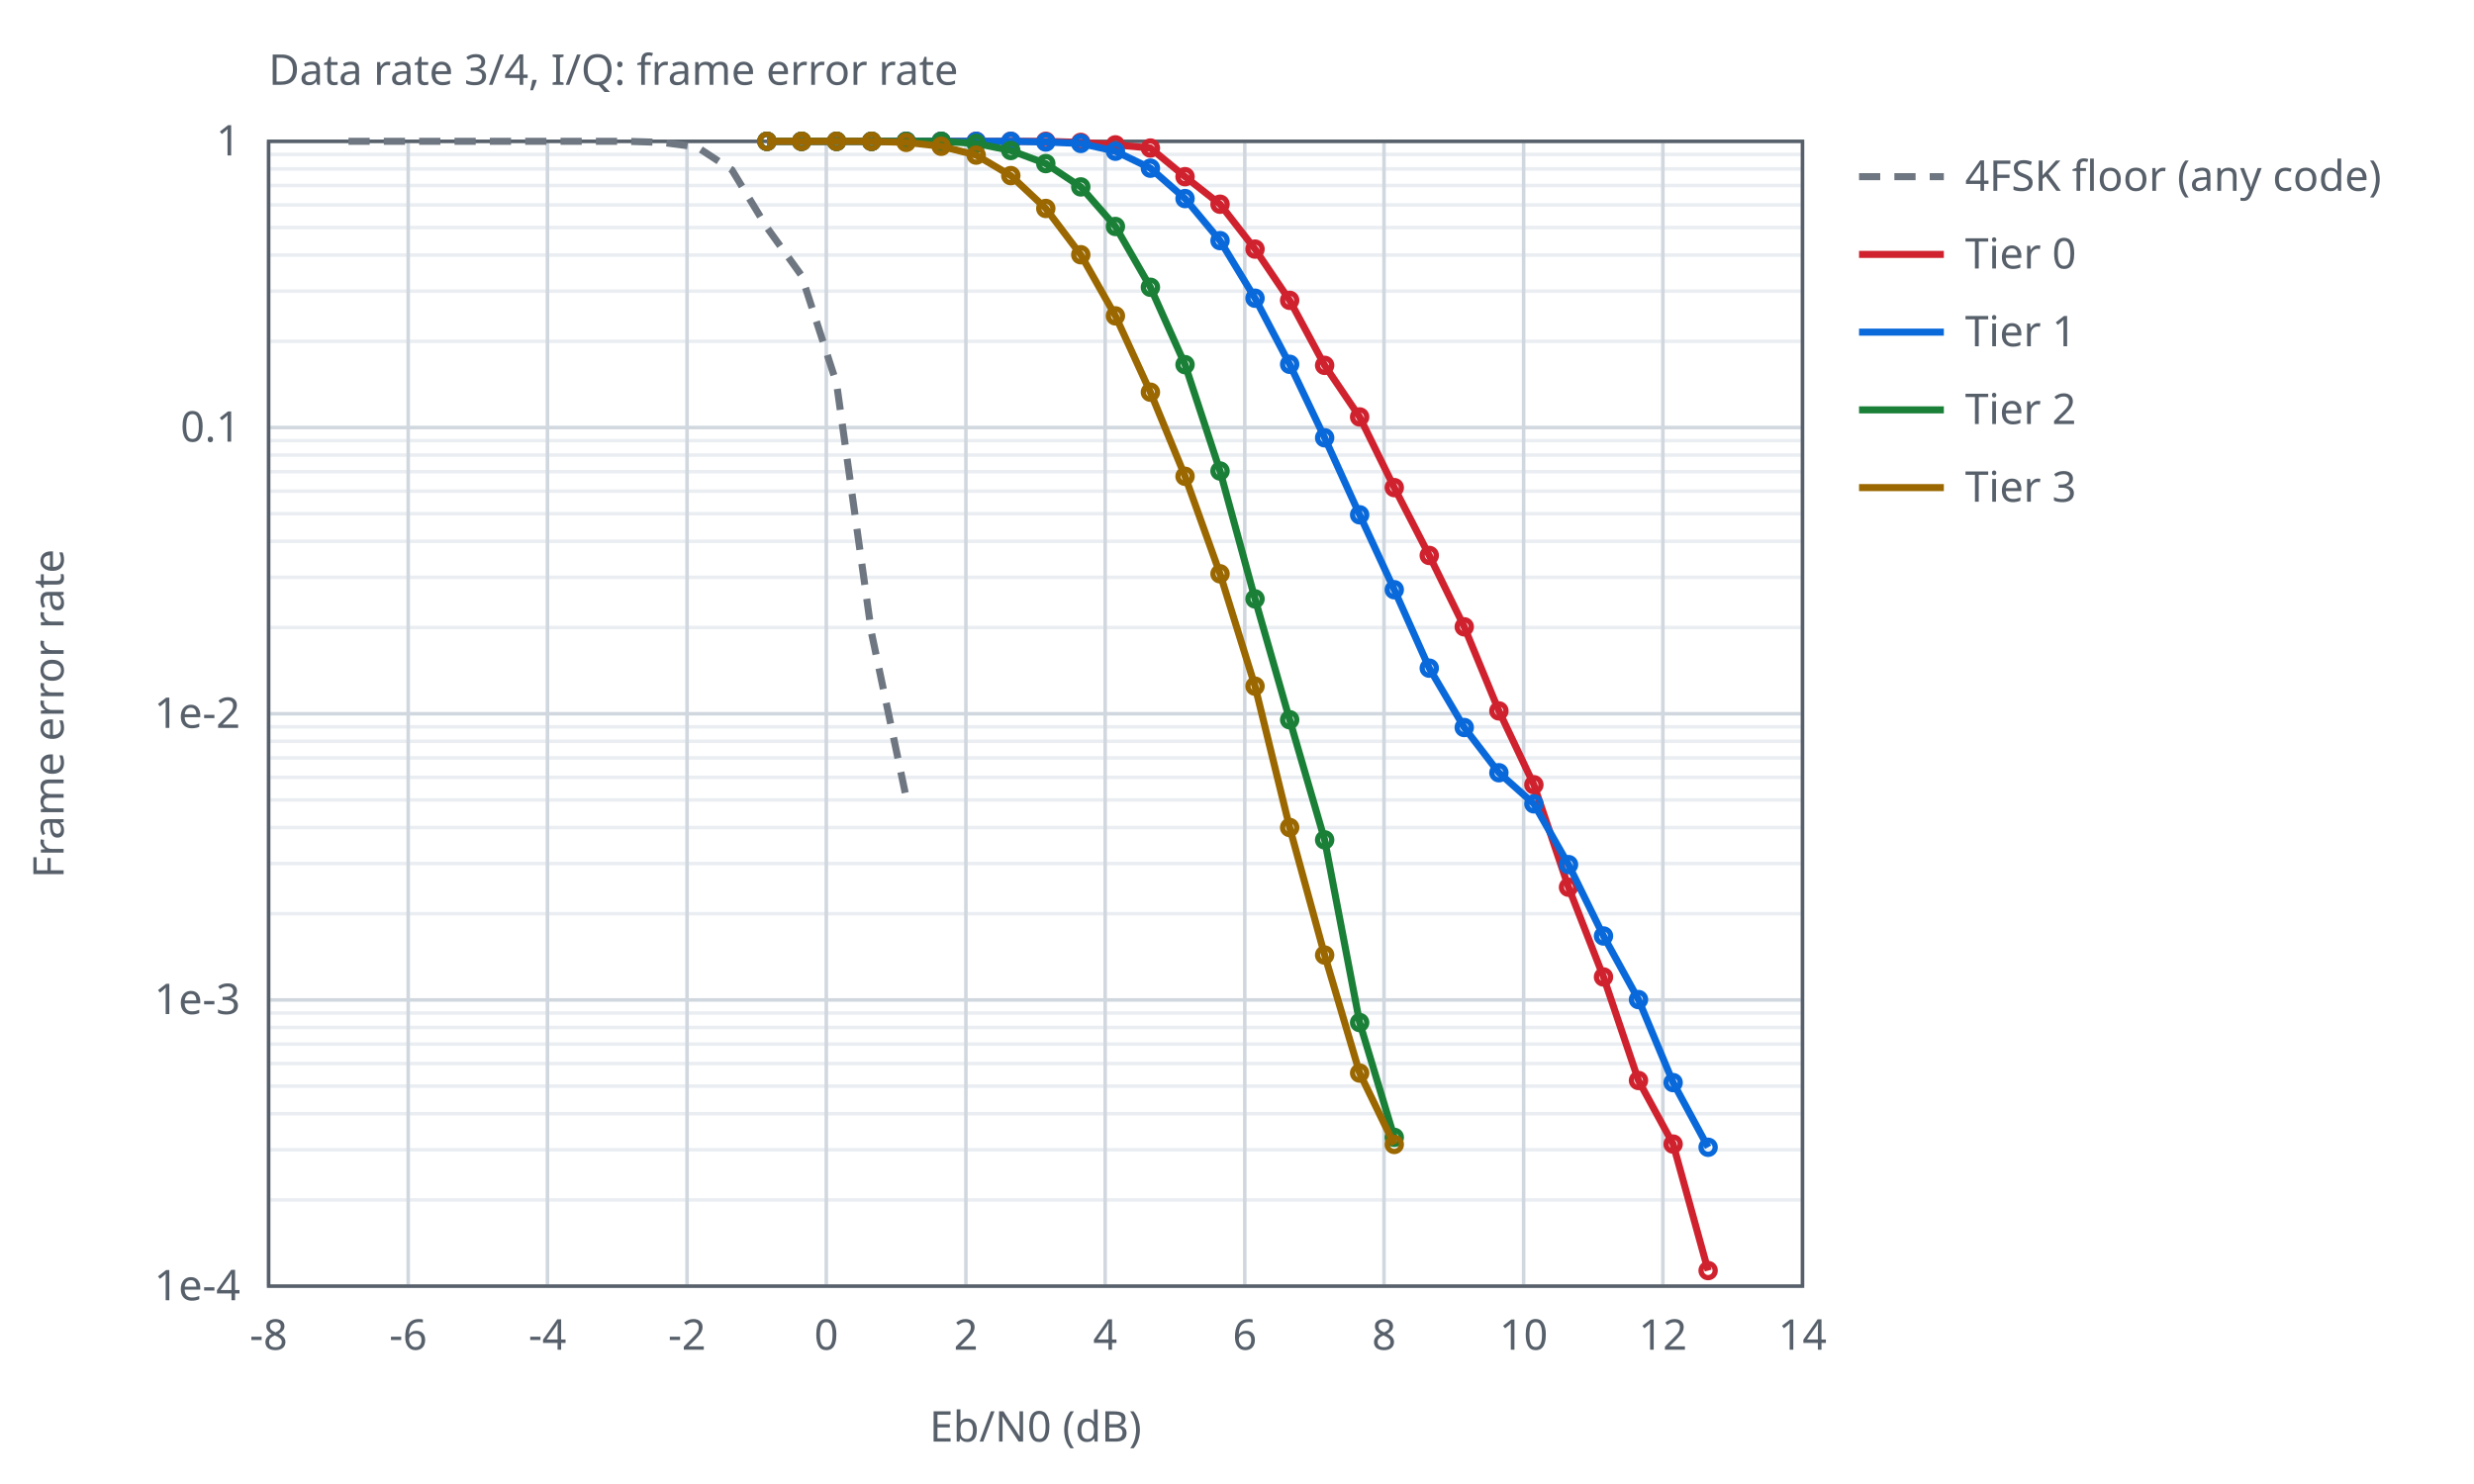
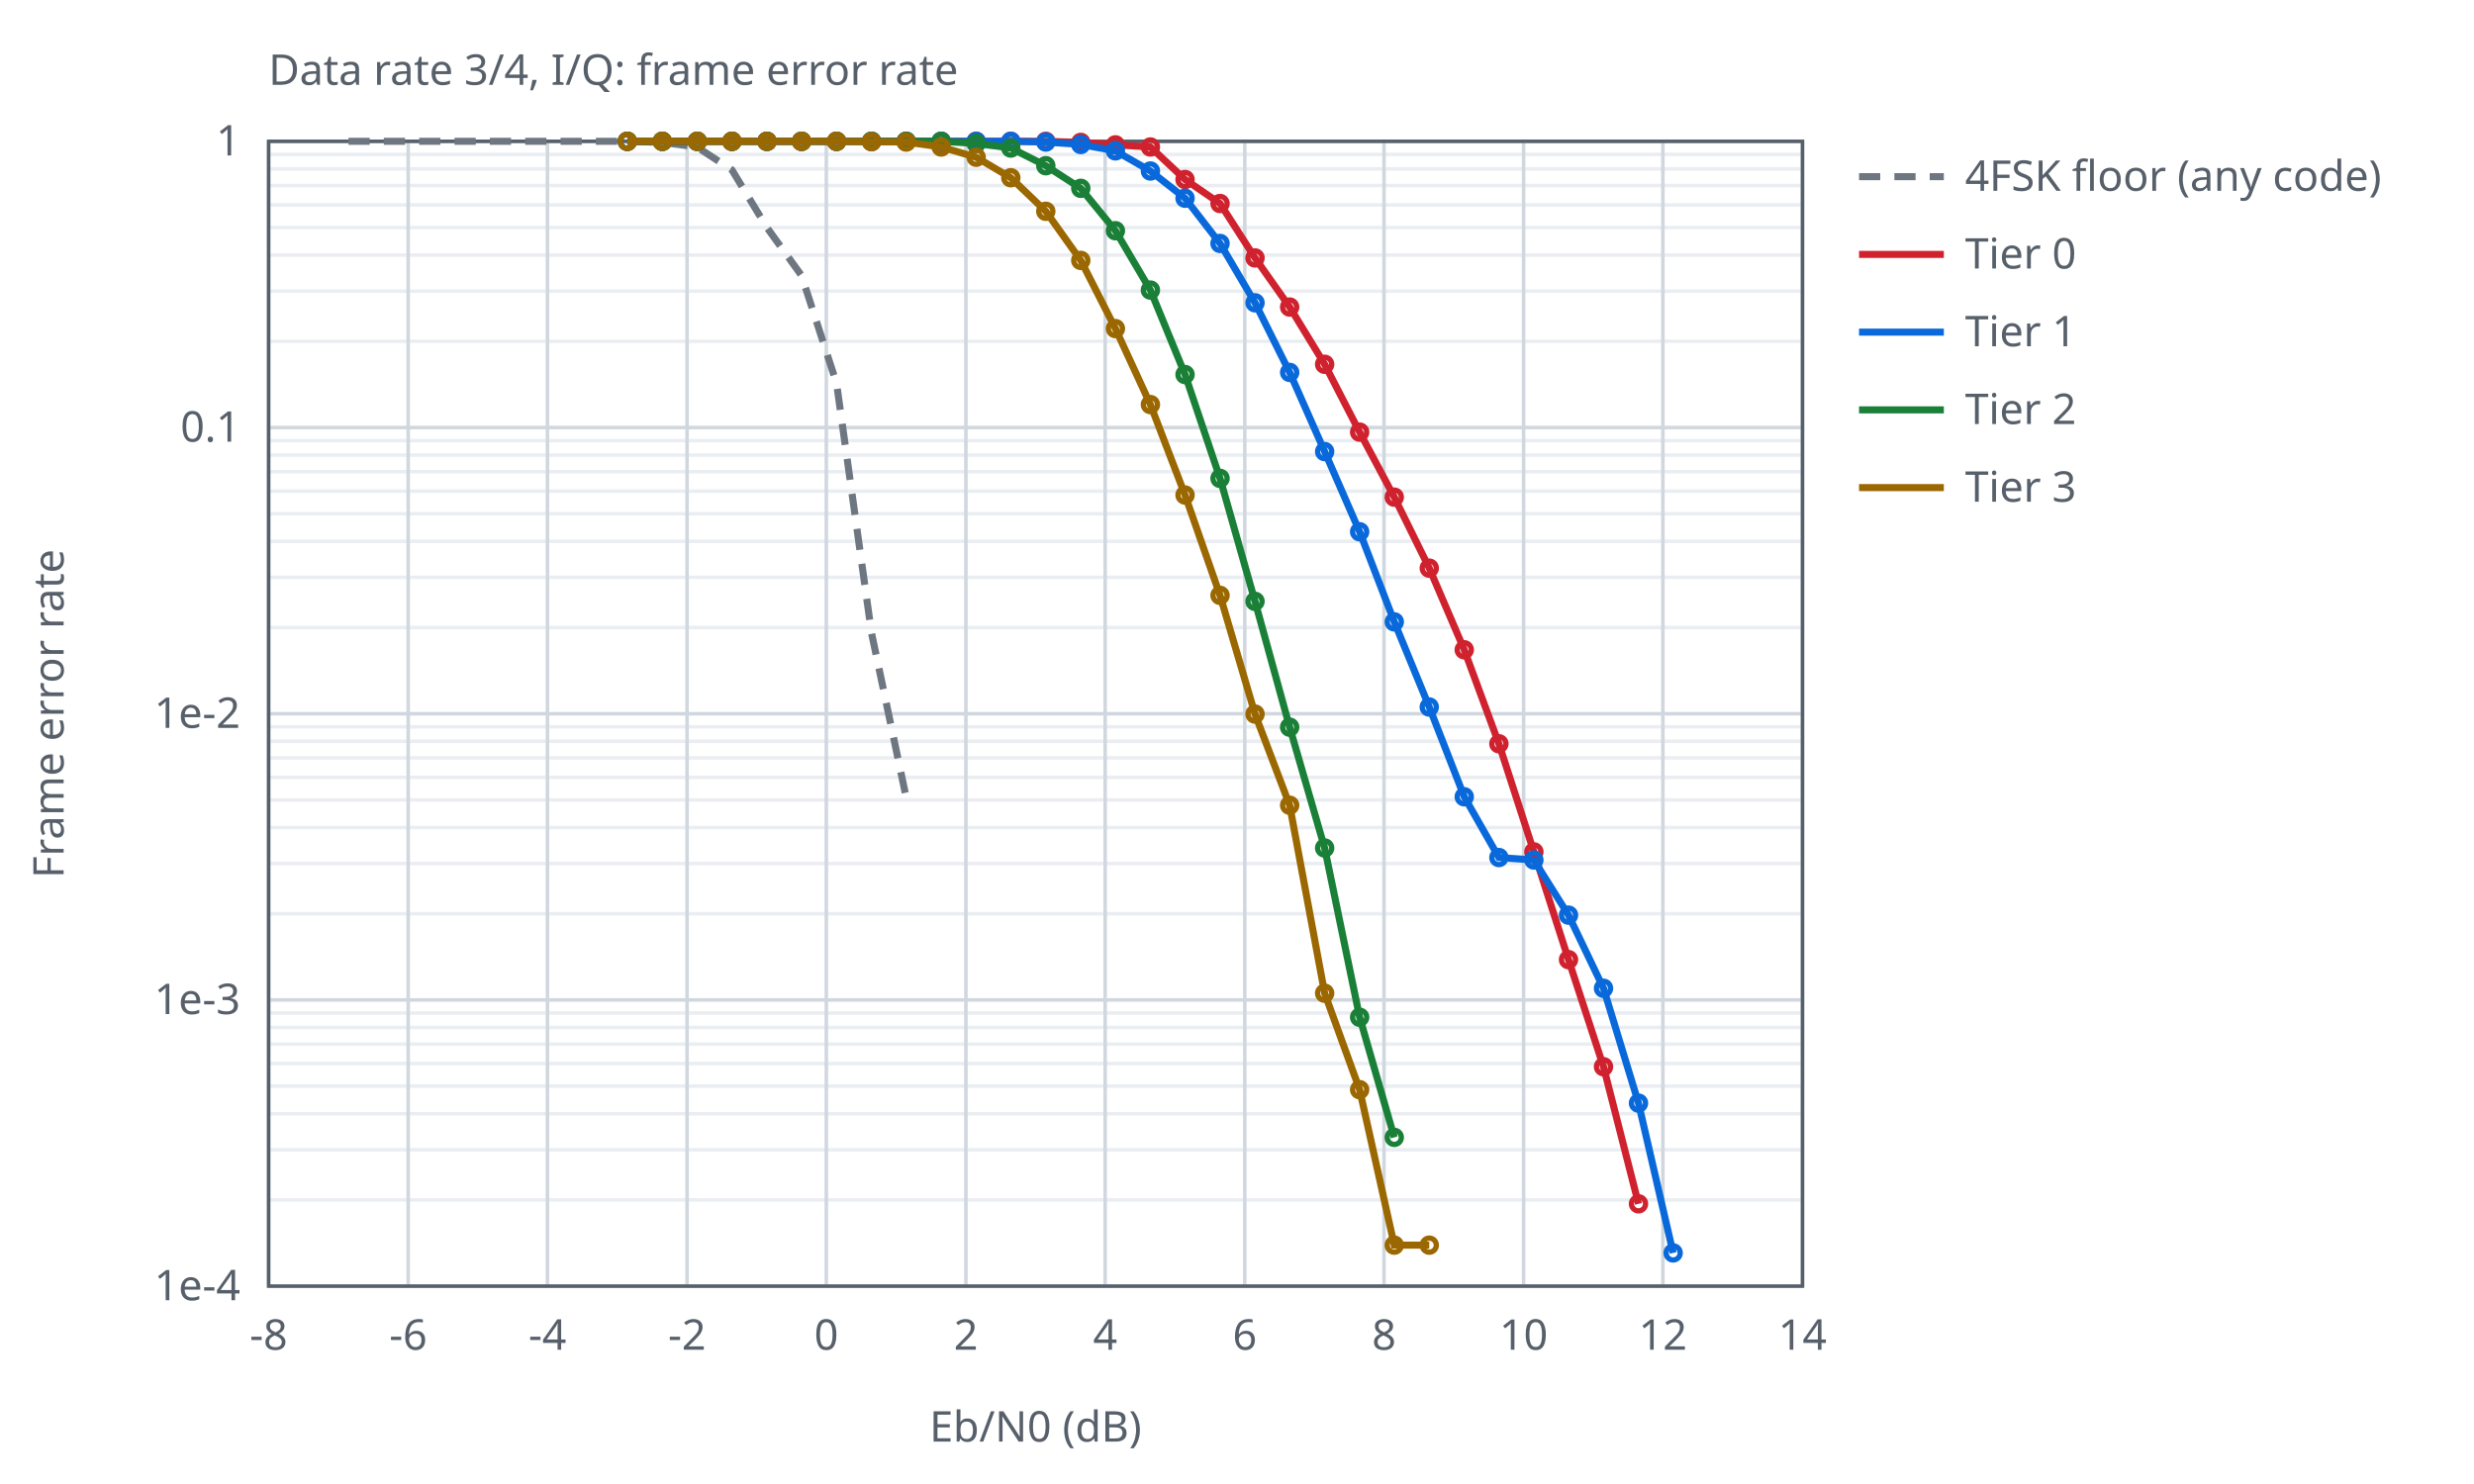
<svg xmlns="http://www.w3.org/2000/svg" width="700" height="420" viewBox="0 0 700 420">
  <style>text{font-family:sans-serif;font-size:12px;fill:#57606a}.ax{stroke:#57606a;stroke-width:1;fill:none}.gr{stroke:#d0d7de;stroke-width:1}.mi{stroke:#eaeef2;stroke-width:1}.r0{stroke:#6e7781}.r1{stroke:#bc4c00}.r2{stroke:#8250df}.s1{stroke:#cf222e}.s2{stroke:#0969da}.s3{stroke:#1a7f37}.s4{stroke:#9a6700}.l{fill:none;stroke-width:2}.p{fill:none;stroke-width:1.5}@media (prefers-color-scheme:dark){text{fill:#c9d1d9}.ax{stroke:#8b949e}.gr{stroke:#30363d}.mi{stroke:#21262d}.r0{stroke:#8b949e}.r1{stroke:#f0883e}.r2{stroke:#d2a8ff}.s1{stroke:#ff7b72}.s2{stroke:#58a6ff}.s3{stroke:#3fb950}.s4{stroke:#d29922}}</style>
  <text x="76.0" y="24">Data rate 3/4, I/Q: frame error rate</text>
  <line class="mi" x1="76.0" y1="96.6" x2="510.0" y2="96.6" />
  <line class="mi" x1="76.0" y1="82.4" x2="510.0" y2="82.4" />
  <line class="mi" x1="76.0" y1="72.2" x2="510.0" y2="72.2" />
  <line class="mi" x1="76.0" y1="64.4" x2="510.0" y2="64.4" />
  <line class="mi" x1="76.0" y1="58.0" x2="510.0" y2="58.0" />
  <line class="mi" x1="76.0" y1="52.5" x2="510.0" y2="52.5" />
  <line class="mi" x1="76.0" y1="47.8" x2="510.0" y2="47.8" />
  <line class="mi" x1="76.0" y1="43.7" x2="510.0" y2="43.7" />
  <line class="mi" x1="76.0" y1="177.6" x2="510.0" y2="177.6" />
  <line class="mi" x1="76.0" y1="163.4" x2="510.0" y2="163.4" />
  <line class="mi" x1="76.0" y1="153.2" x2="510.0" y2="153.2" />
  <line class="mi" x1="76.0" y1="145.4" x2="510.0" y2="145.4" />
  <line class="mi" x1="76.0" y1="139.0" x2="510.0" y2="139.0" />
  <line class="mi" x1="76.0" y1="133.5" x2="510.0" y2="133.5" />
  <line class="mi" x1="76.0" y1="128.8" x2="510.0" y2="128.8" />
  <line class="mi" x1="76.0" y1="124.7" x2="510.0" y2="124.7" />
  <line class="mi" x1="76.0" y1="258.6" x2="510.0" y2="258.6" />
  <line class="mi" x1="76.0" y1="244.4" x2="510.0" y2="244.4" />
  <line class="mi" x1="76.0" y1="234.2" x2="510.0" y2="234.2" />
  <line class="mi" x1="76.0" y1="226.4" x2="510.0" y2="226.4" />
  <line class="mi" x1="76.0" y1="220.0" x2="510.0" y2="220.0" />
  <line class="mi" x1="76.0" y1="214.5" x2="510.0" y2="214.5" />
  <line class="mi" x1="76.0" y1="209.8" x2="510.0" y2="209.8" />
  <line class="mi" x1="76.0" y1="205.7" x2="510.0" y2="205.7" />
  <line class="mi" x1="76.0" y1="339.6" x2="510.0" y2="339.6" />
  <line class="mi" x1="76.0" y1="325.4" x2="510.0" y2="325.4" />
  <line class="mi" x1="76.0" y1="315.2" x2="510.0" y2="315.2" />
  <line class="mi" x1="76.0" y1="307.4" x2="510.0" y2="307.4" />
  <line class="mi" x1="76.0" y1="301.0" x2="510.0" y2="301.0" />
  <line class="mi" x1="76.0" y1="295.5" x2="510.0" y2="295.5" />
  <line class="mi" x1="76.0" y1="290.8" x2="510.0" y2="290.8" />
  <line class="mi" x1="76.0" y1="286.7" x2="510.0" y2="286.7" />
  <line class="gr" x1="76.0" y1="364.0" x2="76.0" y2="40.0" />
  <text x="76.0" y="382.0" text-anchor="middle">-8</text>
  <line class="gr" x1="115.5" y1="364.0" x2="115.5" y2="40.0" />
  <text x="115.5" y="382.0" text-anchor="middle">-6</text>
  <line class="gr" x1="154.9" y1="364.0" x2="154.9" y2="40.0" />
  <text x="154.9" y="382.0" text-anchor="middle">-4</text>
  <line class="gr" x1="194.4" y1="364.0" x2="194.4" y2="40.0" />
  <text x="194.4" y="382.0" text-anchor="middle">-2</text>
  <line class="gr" x1="233.8" y1="364.0" x2="233.8" y2="40.0" />
  <text x="233.8" y="382.0" text-anchor="middle">0</text>
  <line class="gr" x1="273.3" y1="364.0" x2="273.3" y2="40.0" />
  <text x="273.3" y="382.0" text-anchor="middle">2</text>
  <line class="gr" x1="312.7" y1="364.0" x2="312.7" y2="40.0" />
  <text x="312.7" y="382.0" text-anchor="middle">4</text>
  <line class="gr" x1="352.2" y1="364.0" x2="352.2" y2="40.0" />
  <text x="352.2" y="382.0" text-anchor="middle">6</text>
  <line class="gr" x1="391.6" y1="364.0" x2="391.6" y2="40.0" />
  <text x="391.6" y="382.0" text-anchor="middle">8</text>
  <line class="gr" x1="431.1" y1="364.0" x2="431.1" y2="40.0" />
  <text x="431.1" y="382.0" text-anchor="middle">10</text>
  <line class="gr" x1="470.5" y1="364.0" x2="470.5" y2="40.0" />
  <text x="470.5" y="382.0" text-anchor="middle">12</text>
  <line class="gr" x1="510.0" y1="364.0" x2="510.0" y2="40.0" />
  <text x="510.0" y="382.0" text-anchor="middle">14</text>
  <line class="gr" x1="76.0" y1="40.0" x2="510.0" y2="40.0" />
  <text x="68.0" y="44.0" text-anchor="end">1</text>
  <line class="gr" x1="76.0" y1="121.0" x2="510.0" y2="121.0" />
  <text x="68.0" y="125.0" text-anchor="end">0.1</text>
  <line class="gr" x1="76.0" y1="202.0" x2="510.0" y2="202.0" />
  <text x="68.0" y="206.0" text-anchor="end">1e-2</text>
  <line class="gr" x1="76.0" y1="283.0" x2="510.0" y2="283.0" />
  <text x="68.0" y="287.0" text-anchor="end">1e-3</text>
  <line class="gr" x1="76.0" y1="364.0" x2="510.0" y2="364.0" />
  <text x="68.0" y="368.0" text-anchor="end">1e-4</text>
  <rect class="ax" x="76.0" y="40.0" width="434.0" height="324.0" />
  <text x="293.0" y="408.0" text-anchor="middle">Eb/N0 (dB)</text>
  <text x="18" y="202.0" text-anchor="middle" transform="rotate(-90 18 202.0)">Frame error rate</text>
  <path class="l r0" stroke-dasharray="6 4" d="M98.6,40.0 L108.5,40.0 L118.3,40.0 L128.2,40.0 L138.1,40.0 L147.9,40.0 L157.8,40.0 L167.7,40.0 L177.5,40.0 L187.4,40.3 L197.2,41.6 L207.1,48.1 L217.0,64.4 L226.8,78.0 L236.7,108.5 L246.6,179.2 L256.4,225.7" />
  <line class="l r0" stroke-dasharray="6 4" x1="526.0" y1="50.0" x2="550.0" y2="50.0" />
  <text x="556.0" y="54.0">4FSK floor (any code)</text>
-   <path class="l s1" d="M217.0,40.0 L226.8,40.0 L236.7,40.0 L246.6,40.0 L256.4,40.0 L266.3,40.0 L276.2,40.0 L286.0,40.0 L295.9,40.0 L305.8,40.3 L315.6,41.0 L325.5,41.9 L335.3,50.0 L345.2,57.8 L355.1,70.5 L364.9,85.0 L374.8,103.4 L384.7,118.0 L394.5,138.0 L404.4,157.2 L414.3,177.4 L424.1,201.2 L434.0,222.1 L443.8,251.1 L453.7,276.5 L463.6,305.8 L473.4,323.8 L483.3,359.6" />
+   <path class="l s1" d="M177.5,40.0 L187.4,40.0 L197.3,40.0 L207.1,40.0 L217.0,40.0 L226.8,40.0 L236.7,40.0 L246.6,40.0 L256.4,40.0 L266.3,40.0 L276.2,40.0 L286.0,40.0 L295.9,40.0 L305.8,40.3 L315.6,41.0 L325.5,41.6 L335.3,50.8 L345.2,57.6 L355.1,73.0 L364.9,86.9 L374.8,103.1 L384.7,122.3 L394.5,140.7 L404.4,160.8 L414.3,183.9 L424.1,210.5 L434.0,241.1 L443.8,271.6 L453.7,301.9 L463.6,340.7" />
+   <circle class="p s1" cx="177.5" cy="40.0" r="2" />
+   <circle class="p s1" cx="187.4" cy="40.0" r="2" />
+   <circle class="p s1" cx="197.3" cy="40.0" r="2" />
+   <circle class="p s1" cx="207.1" cy="40.0" r="2" />
  <circle class="p s1" cx="217.0" cy="40.0" r="2" />
  <circle class="p s1" cx="226.8" cy="40.0" r="2" />
  <circle class="p s1" cx="236.7" cy="40.0" r="2" />
  <circle class="p s1" cx="246.6" cy="40.0" r="2" />
  <circle class="p s1" cx="256.4" cy="40.0" r="2" />
  <circle class="p s1" cx="266.3" cy="40.0" r="2" />
  <circle class="p s1" cx="276.2" cy="40.0" r="2" />
  <circle class="p s1" cx="286.0" cy="40.0" r="2" />
  <circle class="p s1" cx="295.9" cy="40.0" r="2" />
  <circle class="p s1" cx="305.8" cy="40.3" r="2" />
  <circle class="p s1" cx="315.6" cy="41.0" r="2" />
-   <circle class="p s1" cx="325.5" cy="41.9" r="2" />
-   <circle class="p s1" cx="335.3" cy="50.0" r="2" />
-   <circle class="p s1" cx="345.2" cy="57.8" r="2" />
-   <circle class="p s1" cx="355.1" cy="70.5" r="2" />
-   <circle class="p s1" cx="364.9" cy="85.0" r="2" />
-   <circle class="p s1" cx="374.8" cy="103.4" r="2" />
-   <circle class="p s1" cx="384.7" cy="118.0" r="2" />
-   <circle class="p s1" cx="394.5" cy="138.0" r="2" />
-   <circle class="p s1" cx="404.4" cy="157.2" r="2" />
-   <circle class="p s1" cx="414.3" cy="177.4" r="2" />
-   <circle class="p s1" cx="424.1" cy="201.2" r="2" />
-   <circle class="p s1" cx="434.0" cy="222.1" r="2" />
-   <circle class="p s1" cx="443.8" cy="251.1" r="2" />
-   <circle class="p s1" cx="453.7" cy="276.5" r="2" />
-   <circle class="p s1" cx="463.6" cy="305.8" r="2" />
-   <circle class="p s1" cx="473.4" cy="323.8" r="2" />
-   <circle class="p s1" cx="483.3" cy="359.6" r="2" />
+   <circle class="p s1" cx="325.5" cy="41.6" r="2" />
+   <circle class="p s1" cx="335.3" cy="50.8" r="2" />
+   <circle class="p s1" cx="345.2" cy="57.6" r="2" />
+   <circle class="p s1" cx="355.1" cy="73.0" r="2" />
+   <circle class="p s1" cx="364.9" cy="86.9" r="2" />
+   <circle class="p s1" cx="374.8" cy="103.1" r="2" />
+   <circle class="p s1" cx="384.7" cy="122.3" r="2" />
+   <circle class="p s1" cx="394.5" cy="140.7" r="2" />
+   <circle class="p s1" cx="404.4" cy="160.8" r="2" />
+   <circle class="p s1" cx="414.3" cy="183.9" r="2" />
+   <circle class="p s1" cx="424.1" cy="210.5" r="2" />
+   <circle class="p s1" cx="434.0" cy="241.1" r="2" />
+   <circle class="p s1" cx="443.8" cy="271.6" r="2" />
+   <circle class="p s1" cx="453.7" cy="301.9" r="2" />
+   <circle class="p s1" cx="463.6" cy="340.7" r="2" />
  <line class="l s1" x1="526.0" y1="72.0" x2="550.0" y2="72.0" />
  <text x="556.0" y="76.0">Tier 0</text>
-   <path class="l s2" d="M217.0,40.0 L226.8,40.0 L236.7,40.0 L246.6,40.0 L256.4,40.0 L266.3,40.0 L276.2,40.0 L286.0,40.0 L295.9,40.2 L305.8,40.6 L315.6,42.8 L325.5,47.6 L335.3,56.2 L345.2,68.1 L355.1,84.4 L364.9,103.1 L374.8,123.9 L384.7,145.7 L394.5,166.9 L404.4,189.1 L414.3,205.9 L424.1,218.7 L434.0,227.5 L443.8,244.7 L453.7,264.9 L463.6,282.9 L473.4,306.4 L483.3,324.7" />
+   <path class="l s2" d="M177.5,40.0 L187.4,40.0 L197.3,40.0 L207.1,40.0 L217.0,40.0 L226.8,40.0 L236.7,40.0 L246.6,40.0 L256.4,40.0 L266.3,40.0 L276.2,40.0 L286.0,40.0 L295.9,40.2 L305.8,40.9 L315.6,42.7 L325.5,48.4 L335.3,56.1 L345.2,68.9 L355.1,85.7 L364.9,105.4 L374.8,127.8 L384.7,150.5 L394.5,176.0 L404.4,200.1 L414.3,225.5 L424.1,242.7 L434.0,243.4 L443.8,259.0 L453.7,279.7 L463.6,312.2 L473.4,354.6" />
+   <circle class="p s2" cx="177.5" cy="40.0" r="2" />
+   <circle class="p s2" cx="187.4" cy="40.0" r="2" />
+   <circle class="p s2" cx="197.3" cy="40.0" r="2" />
+   <circle class="p s2" cx="207.1" cy="40.0" r="2" />
  <circle class="p s2" cx="217.0" cy="40.0" r="2" />
  <circle class="p s2" cx="226.8" cy="40.0" r="2" />
  <circle class="p s2" cx="236.7" cy="40.0" r="2" />
  <circle class="p s2" cx="246.6" cy="40.0" r="2" />
  <circle class="p s2" cx="256.4" cy="40.0" r="2" />
  <circle class="p s2" cx="266.3" cy="40.0" r="2" />
  <circle class="p s2" cx="276.2" cy="40.0" r="2" />
  <circle class="p s2" cx="286.0" cy="40.0" r="2" />
  <circle class="p s2" cx="295.9" cy="40.2" r="2" />
-   <circle class="p s2" cx="305.8" cy="40.6" r="2" />
-   <circle class="p s2" cx="315.6" cy="42.8" r="2" />
-   <circle class="p s2" cx="325.5" cy="47.6" r="2" />
-   <circle class="p s2" cx="335.3" cy="56.2" r="2" />
-   <circle class="p s2" cx="345.2" cy="68.1" r="2" />
-   <circle class="p s2" cx="355.1" cy="84.4" r="2" />
-   <circle class="p s2" cx="364.9" cy="103.1" r="2" />
-   <circle class="p s2" cx="374.8" cy="123.9" r="2" />
-   <circle class="p s2" cx="384.7" cy="145.7" r="2" />
-   <circle class="p s2" cx="394.5" cy="166.9" r="2" />
-   <circle class="p s2" cx="404.4" cy="189.1" r="2" />
-   <circle class="p s2" cx="414.3" cy="205.9" r="2" />
-   <circle class="p s2" cx="424.1" cy="218.7" r="2" />
-   <circle class="p s2" cx="434.0" cy="227.5" r="2" />
-   <circle class="p s2" cx="443.8" cy="244.7" r="2" />
-   <circle class="p s2" cx="453.7" cy="264.9" r="2" />
-   <circle class="p s2" cx="463.6" cy="282.9" r="2" />
-   <circle class="p s2" cx="473.4" cy="306.4" r="2" />
-   <circle class="p s2" cx="483.3" cy="324.7" r="2" />
+   <circle class="p s2" cx="305.8" cy="40.9" r="2" />
+   <circle class="p s2" cx="315.6" cy="42.7" r="2" />
+   <circle class="p s2" cx="325.5" cy="48.4" r="2" />
+   <circle class="p s2" cx="335.3" cy="56.1" r="2" />
+   <circle class="p s2" cx="345.2" cy="68.9" r="2" />
+   <circle class="p s2" cx="355.1" cy="85.7" r="2" />
+   <circle class="p s2" cx="364.9" cy="105.4" r="2" />
+   <circle class="p s2" cx="374.8" cy="127.8" r="2" />
+   <circle class="p s2" cx="384.7" cy="150.5" r="2" />
+   <circle class="p s2" cx="394.5" cy="176.0" r="2" />
+   <circle class="p s2" cx="404.4" cy="200.1" r="2" />
+   <circle class="p s2" cx="414.3" cy="225.5" r="2" />
+   <circle class="p s2" cx="424.1" cy="242.7" r="2" />
+   <circle class="p s2" cx="434.0" cy="243.4" r="2" />
+   <circle class="p s2" cx="443.8" cy="259.0" r="2" />
+   <circle class="p s2" cx="453.7" cy="279.7" r="2" />
+   <circle class="p s2" cx="463.6" cy="312.2" r="2" />
+   <circle class="p s2" cx="473.4" cy="354.6" r="2" />
  <line class="l s2" x1="526.0" y1="94.0" x2="550.0" y2="94.0" />
  <text x="556.0" y="98.0">Tier 1</text>
-   <path class="l s3" d="M217.0,40.0 L226.8,40.0 L236.7,40.0 L246.6,40.0 L256.4,40.0 L266.3,40.0 L276.2,40.6 L286.0,42.6 L295.9,46.3 L305.8,52.9 L315.6,64.1 L325.5,81.3 L335.3,103.2 L345.2,133.3 L355.1,169.5 L364.9,203.7 L374.8,237.7 L384.7,289.4 L394.5,321.9" />
+   <path class="l s3" d="M177.5,40.0 L187.4,40.0 L197.3,40.0 L207.1,40.0 L217.0,40.0 L226.8,40.0 L236.7,40.0 L246.6,40.0 L256.4,40.0 L266.3,40.0 L276.2,40.6 L286.0,41.9 L295.9,46.9 L305.8,53.3 L315.6,65.3 L325.5,82.1 L335.3,106.0 L345.2,135.4 L355.1,170.2 L364.9,205.8 L374.8,240.0 L384.7,287.9 L394.5,321.9" />
+   <circle class="p s3" cx="177.5" cy="40.0" r="2" />
+   <circle class="p s3" cx="187.4" cy="40.0" r="2" />
+   <circle class="p s3" cx="197.3" cy="40.0" r="2" />
+   <circle class="p s3" cx="207.1" cy="40.0" r="2" />
  <circle class="p s3" cx="217.0" cy="40.0" r="2" />
  <circle class="p s3" cx="226.8" cy="40.0" r="2" />
  <circle class="p s3" cx="236.7" cy="40.0" r="2" />
  <circle class="p s3" cx="246.6" cy="40.0" r="2" />
  <circle class="p s3" cx="256.4" cy="40.0" r="2" />
  <circle class="p s3" cx="266.3" cy="40.0" r="2" />
  <circle class="p s3" cx="276.2" cy="40.6" r="2" />
-   <circle class="p s3" cx="286.0" cy="42.6" r="2" />
-   <circle class="p s3" cx="295.9" cy="46.3" r="2" />
-   <circle class="p s3" cx="305.8" cy="52.9" r="2" />
-   <circle class="p s3" cx="315.6" cy="64.1" r="2" />
-   <circle class="p s3" cx="325.5" cy="81.3" r="2" />
-   <circle class="p s3" cx="335.3" cy="103.2" r="2" />
-   <circle class="p s3" cx="345.2" cy="133.3" r="2" />
-   <circle class="p s3" cx="355.1" cy="169.5" r="2" />
-   <circle class="p s3" cx="364.9" cy="203.7" r="2" />
-   <circle class="p s3" cx="374.8" cy="237.7" r="2" />
-   <circle class="p s3" cx="384.7" cy="289.4" r="2" />
+   <circle class="p s3" cx="286.0" cy="41.9" r="2" />
+   <circle class="p s3" cx="295.9" cy="46.9" r="2" />
+   <circle class="p s3" cx="305.8" cy="53.3" r="2" />
+   <circle class="p s3" cx="315.6" cy="65.3" r="2" />
+   <circle class="p s3" cx="325.5" cy="82.1" r="2" />
+   <circle class="p s3" cx="335.3" cy="106.0" r="2" />
+   <circle class="p s3" cx="345.2" cy="135.4" r="2" />
+   <circle class="p s3" cx="355.1" cy="170.2" r="2" />
+   <circle class="p s3" cx="364.9" cy="205.8" r="2" />
+   <circle class="p s3" cx="374.8" cy="240.0" r="2" />
+   <circle class="p s3" cx="384.7" cy="287.9" r="2" />
  <circle class="p s3" cx="394.5" cy="321.9" r="2" />
  <line class="l s3" x1="526.0" y1="116.0" x2="550.0" y2="116.0" />
  <text x="556.0" y="120.0">Tier 2</text>
-   <path class="l s4" d="M217.0,40.0 L226.8,40.0 L236.7,40.0 L246.6,40.0 L256.4,40.3 L266.3,41.4 L276.2,43.9 L286.0,49.7 L295.9,59.0 L305.8,72.1 L315.6,89.4 L325.5,111.0 L335.3,134.8 L345.2,162.4 L355.1,194.2 L364.9,234.2 L374.8,270.3 L384.7,303.7 L394.5,323.9" />
+   <path class="l s4" d="M177.5,40.0 L187.4,40.0 L197.3,40.0 L207.1,40.0 L217.0,40.0 L226.8,40.0 L236.7,40.0 L246.6,40.1 L256.4,40.2 L266.3,41.6 L276.2,44.5 L286.0,50.3 L295.9,59.8 L305.8,73.7 L315.6,93.0 L325.5,114.5 L335.3,140.1 L345.2,168.5 L355.1,202.1 L364.9,227.9 L374.8,281.1 L384.7,308.4 L394.5,352.4 L404.4,352.4" />
+   <circle class="p s4" cx="177.5" cy="40.0" r="2" />
+   <circle class="p s4" cx="187.4" cy="40.0" r="2" />
+   <circle class="p s4" cx="197.3" cy="40.0" r="2" />
+   <circle class="p s4" cx="207.1" cy="40.0" r="2" />
  <circle class="p s4" cx="217.0" cy="40.0" r="2" />
  <circle class="p s4" cx="226.8" cy="40.0" r="2" />
  <circle class="p s4" cx="236.7" cy="40.0" r="2" />
-   <circle class="p s4" cx="246.6" cy="40.0" r="2" />
-   <circle class="p s4" cx="256.4" cy="40.3" r="2" />
-   <circle class="p s4" cx="266.3" cy="41.4" r="2" />
-   <circle class="p s4" cx="276.2" cy="43.9" r="2" />
-   <circle class="p s4" cx="286.0" cy="49.7" r="2" />
-   <circle class="p s4" cx="295.9" cy="59.0" r="2" />
-   <circle class="p s4" cx="305.8" cy="72.1" r="2" />
-   <circle class="p s4" cx="315.6" cy="89.4" r="2" />
-   <circle class="p s4" cx="325.5" cy="111.0" r="2" />
-   <circle class="p s4" cx="335.3" cy="134.8" r="2" />
-   <circle class="p s4" cx="345.2" cy="162.4" r="2" />
-   <circle class="p s4" cx="355.1" cy="194.2" r="2" />
-   <circle class="p s4" cx="364.9" cy="234.2" r="2" />
-   <circle class="p s4" cx="374.8" cy="270.3" r="2" />
-   <circle class="p s4" cx="384.7" cy="303.7" r="2" />
-   <circle class="p s4" cx="394.5" cy="323.9" r="2" />
+   <circle class="p s4" cx="246.6" cy="40.1" r="2" />
+   <circle class="p s4" cx="256.4" cy="40.2" r="2" />
+   <circle class="p s4" cx="266.3" cy="41.6" r="2" />
+   <circle class="p s4" cx="276.2" cy="44.5" r="2" />
+   <circle class="p s4" cx="286.0" cy="50.3" r="2" />
+   <circle class="p s4" cx="295.9" cy="59.8" r="2" />
+   <circle class="p s4" cx="305.8" cy="73.7" r="2" />
+   <circle class="p s4" cx="315.6" cy="93.0" r="2" />
+   <circle class="p s4" cx="325.5" cy="114.5" r="2" />
+   <circle class="p s4" cx="335.3" cy="140.1" r="2" />
+   <circle class="p s4" cx="345.2" cy="168.5" r="2" />
+   <circle class="p s4" cx="355.1" cy="202.1" r="2" />
+   <circle class="p s4" cx="364.9" cy="227.9" r="2" />
+   <circle class="p s4" cx="374.8" cy="281.1" r="2" />
+   <circle class="p s4" cx="384.7" cy="308.4" r="2" />
+   <circle class="p s4" cx="394.5" cy="352.4" r="2" />
+   <circle class="p s4" cx="404.4" cy="352.4" r="2" />
  <line class="l s4" x1="526.0" y1="138.0" x2="550.0" y2="138.0" />
  <text x="556.0" y="142.0">Tier 3</text>
</svg>
